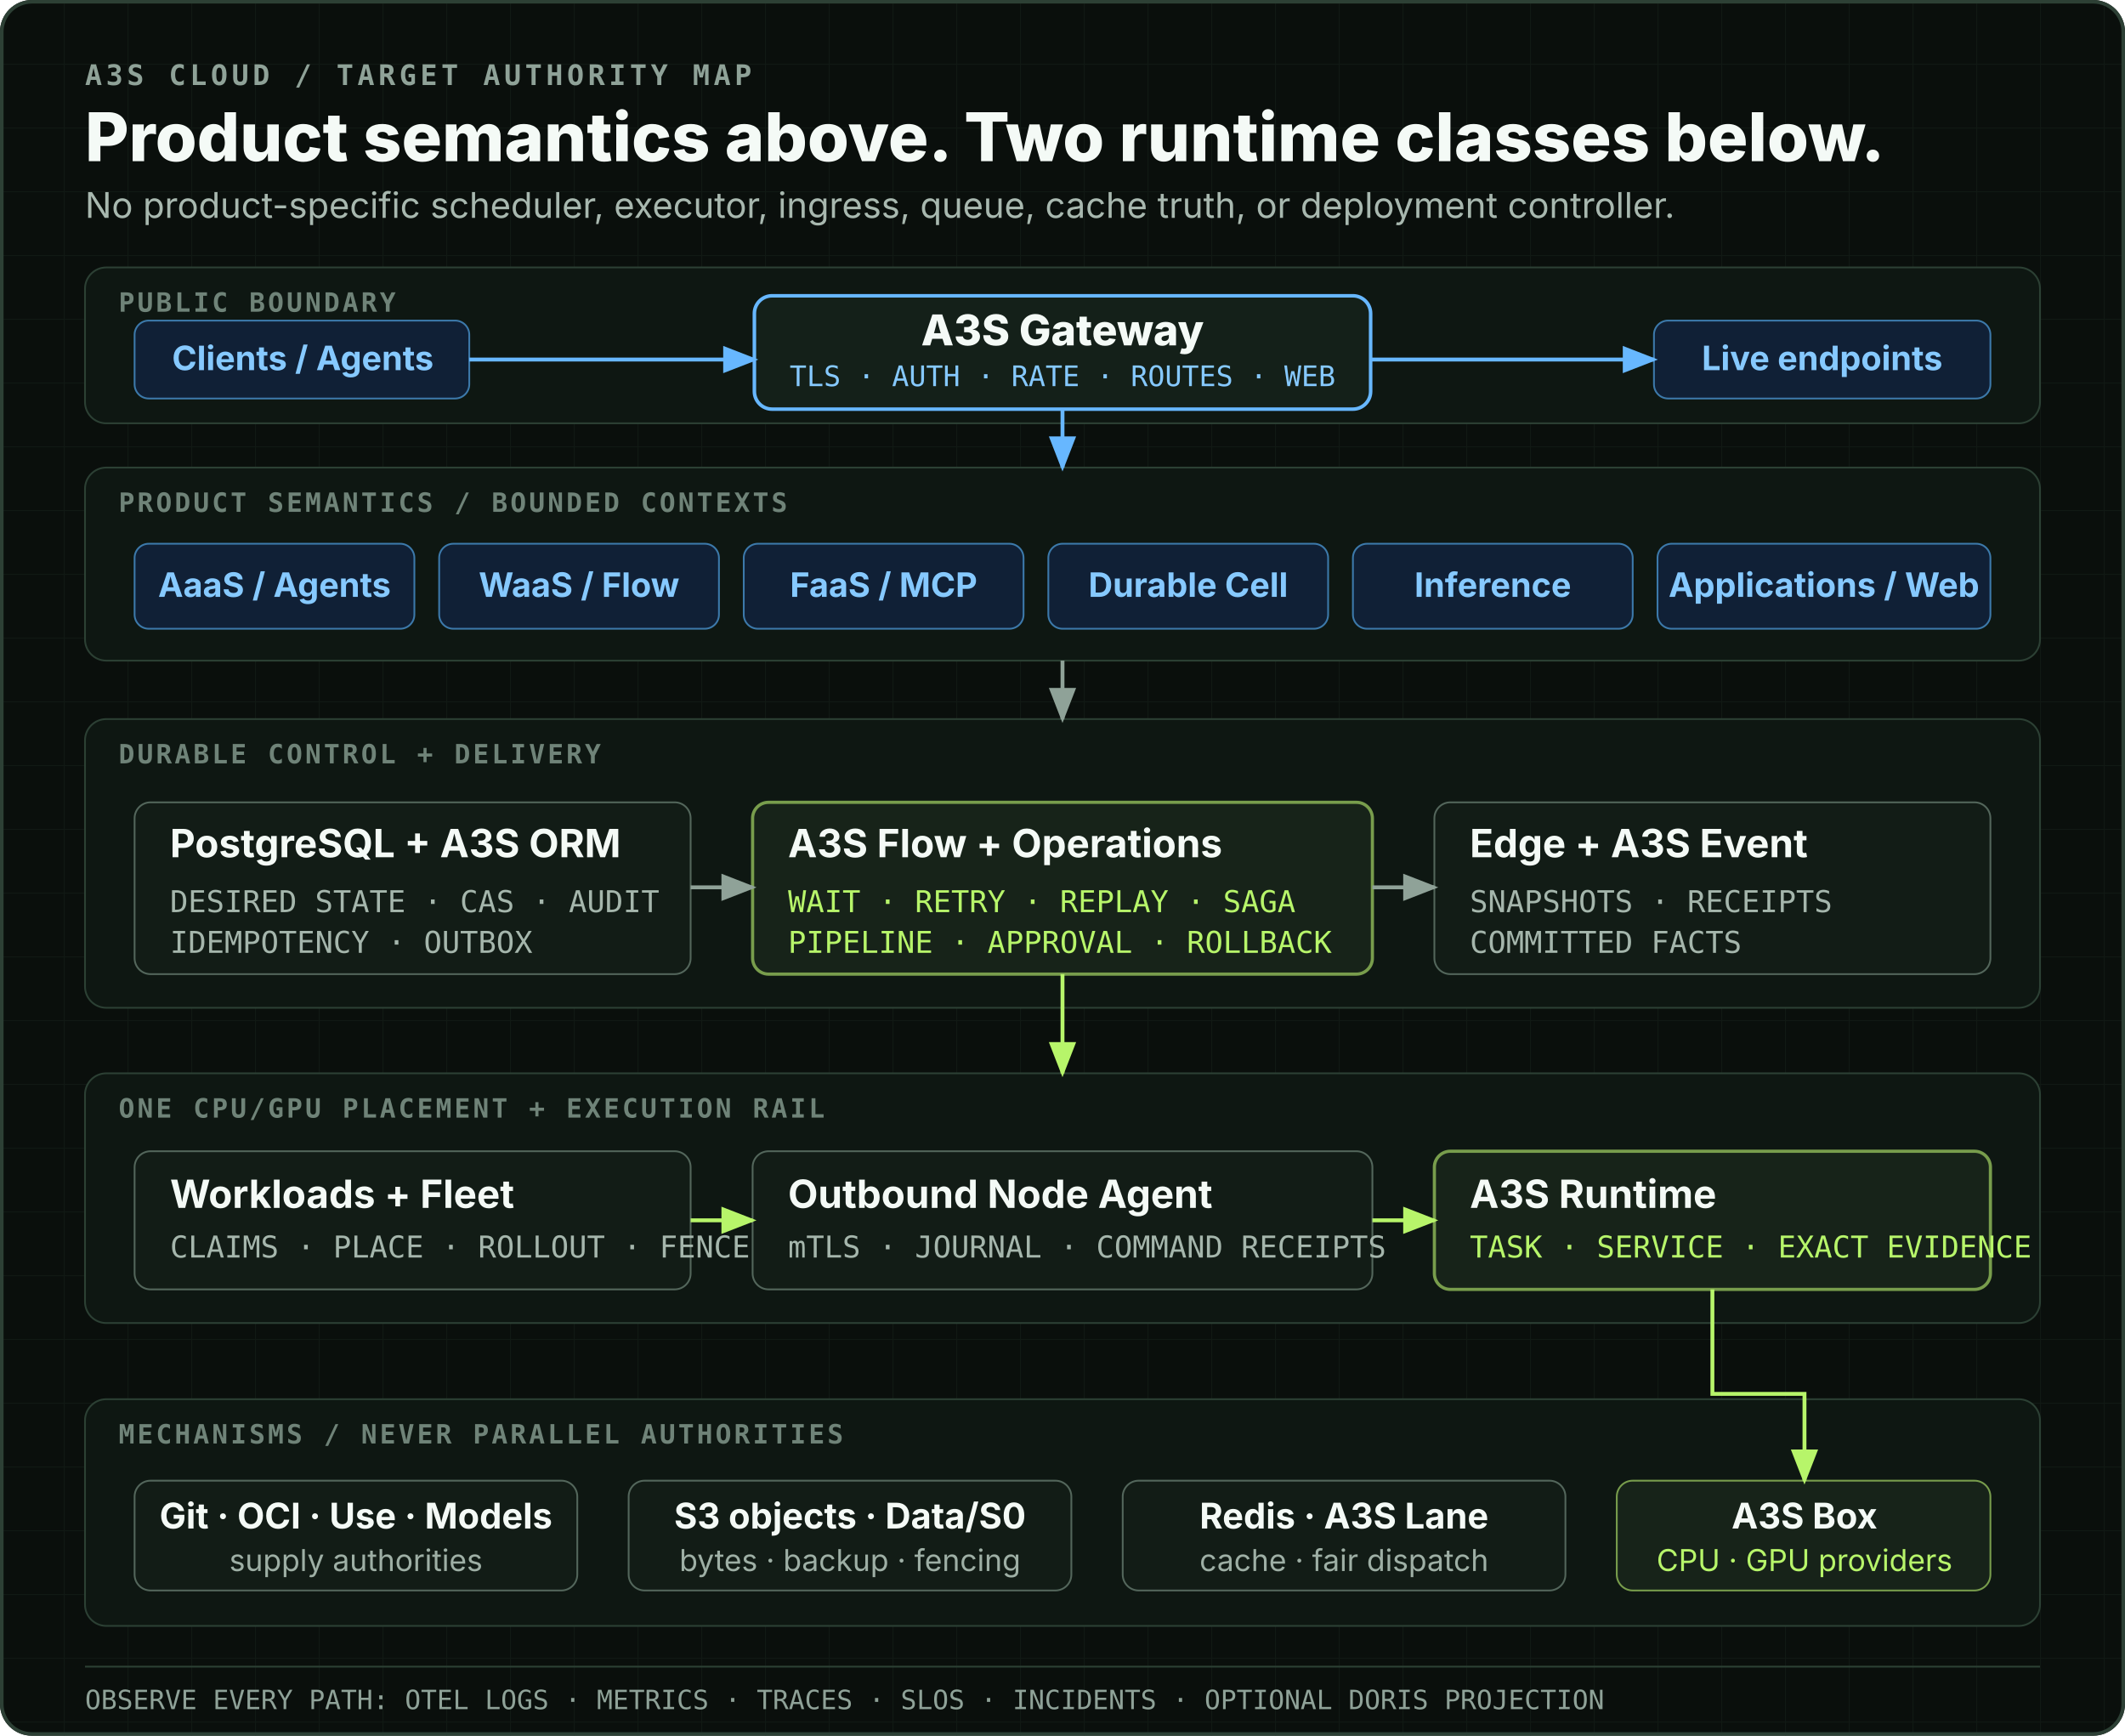
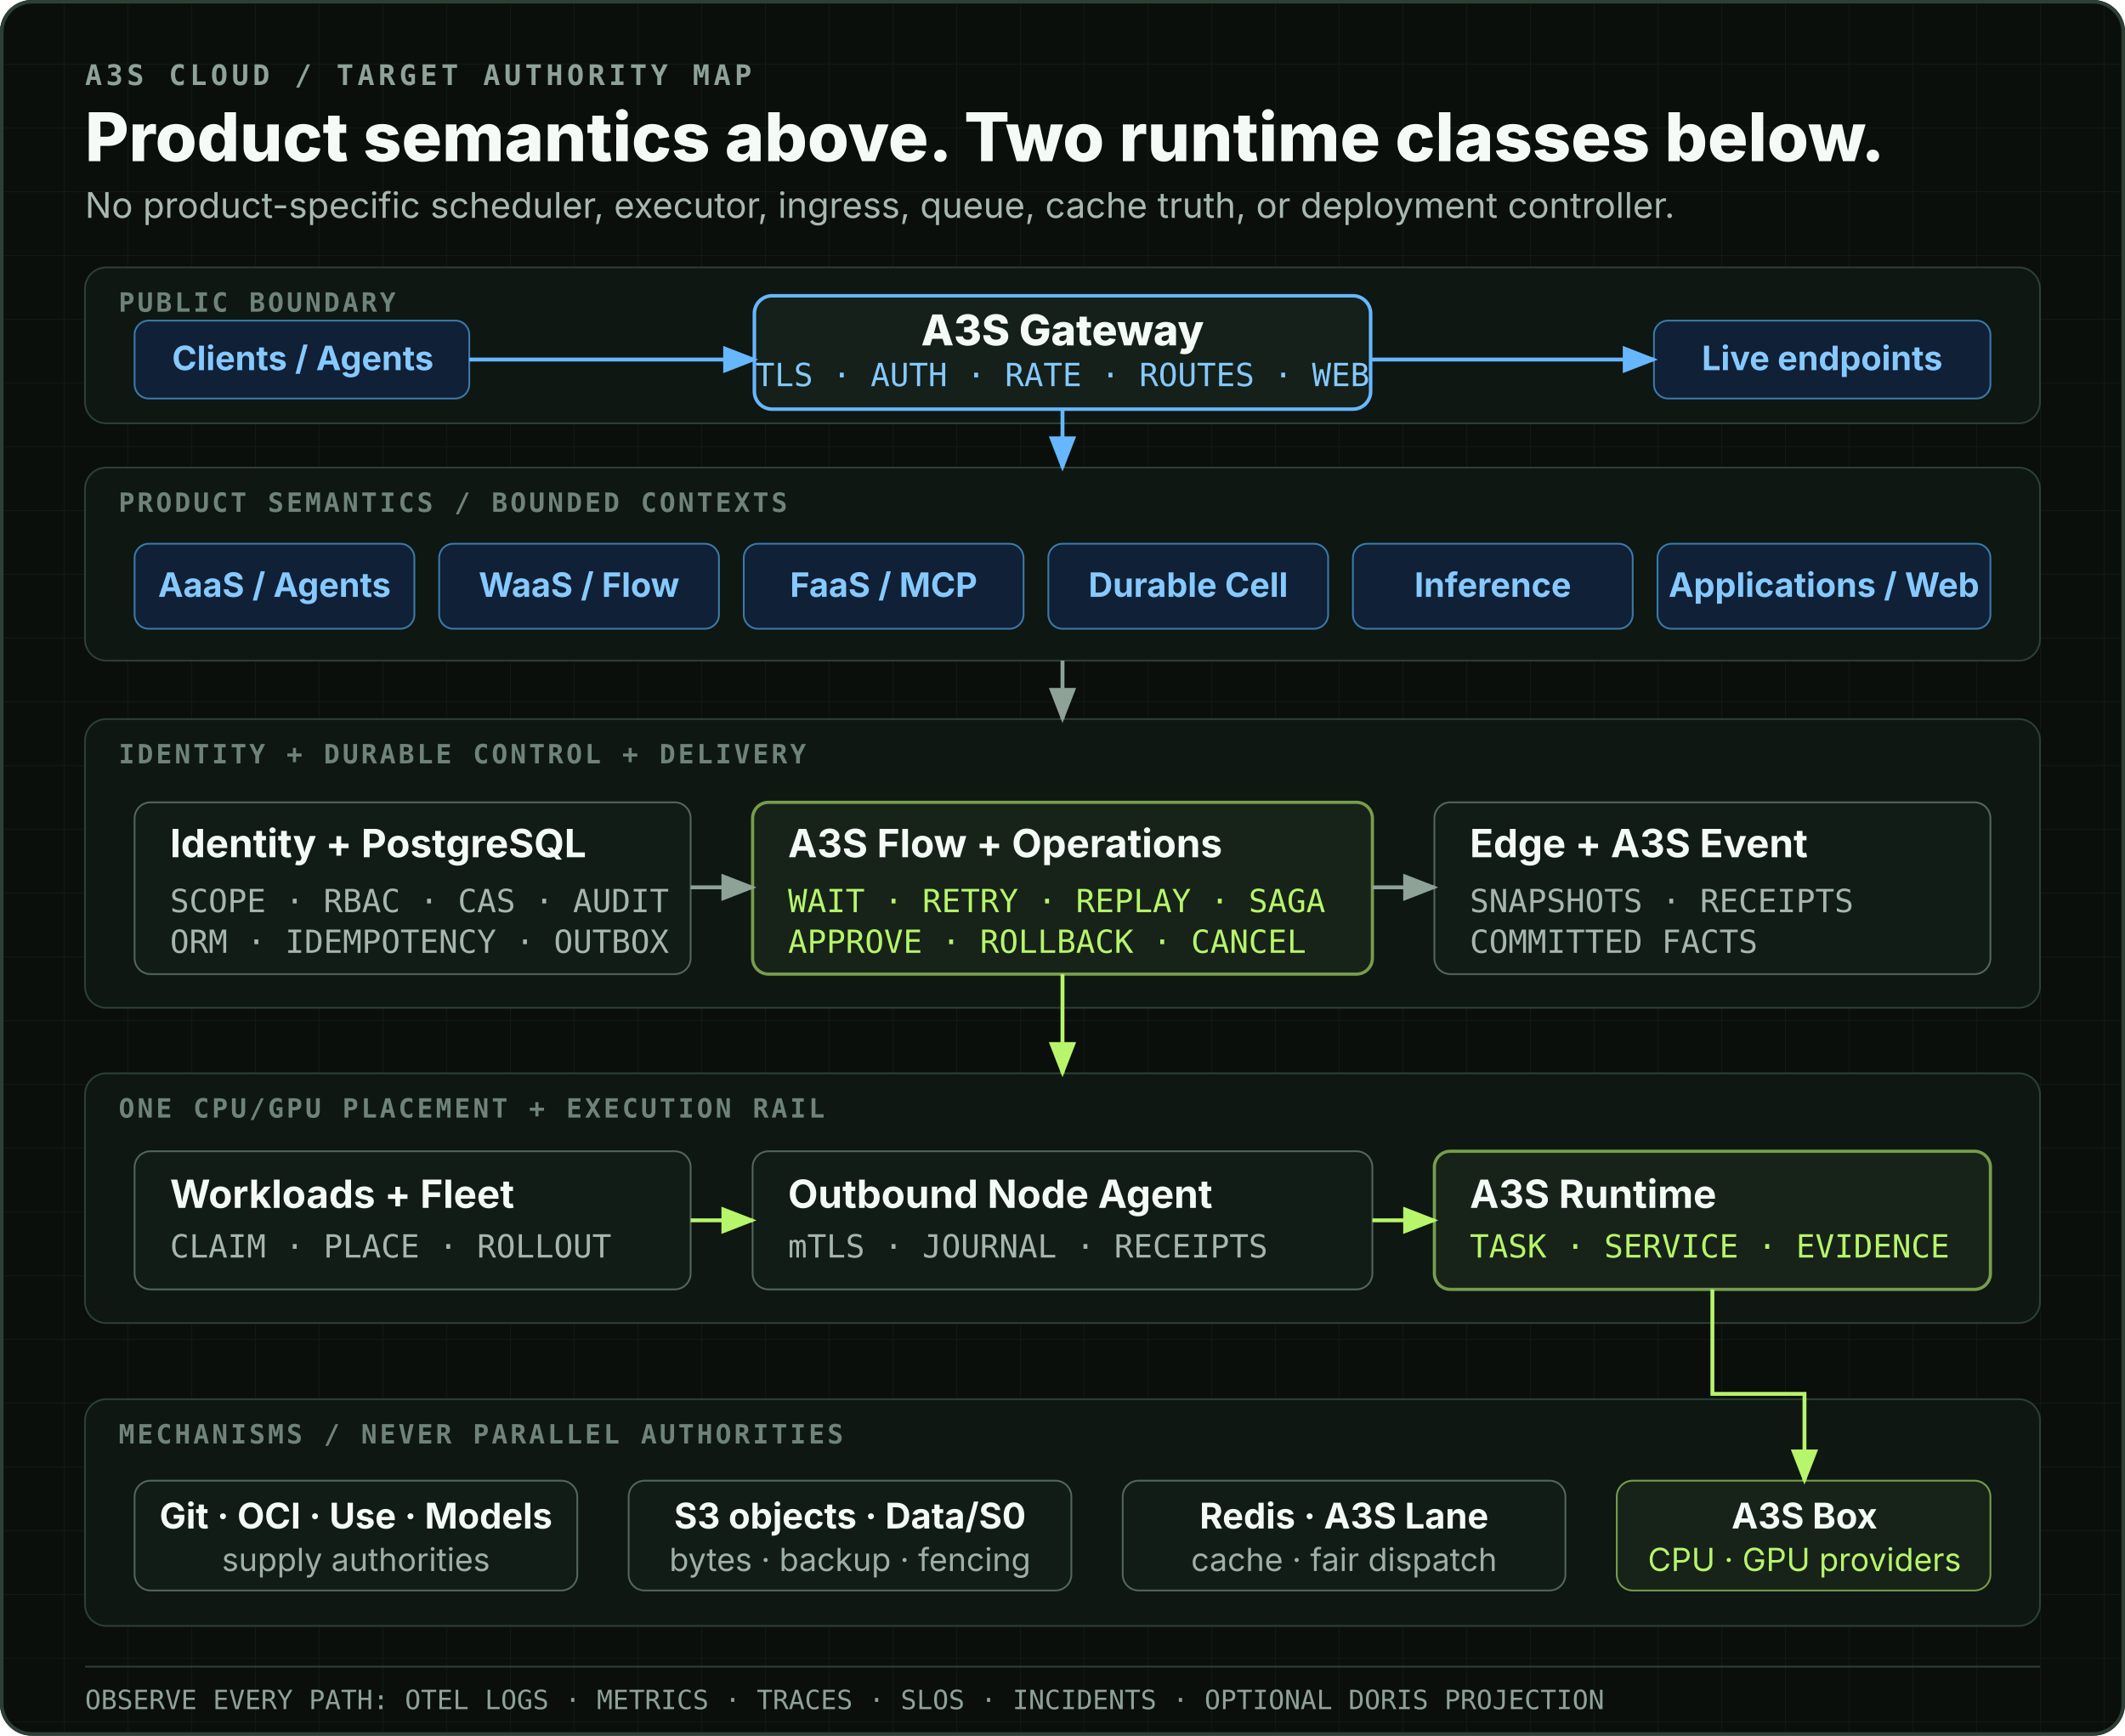
<svg xmlns="http://www.w3.org/2000/svg" width="1200" height="980" viewBox="0 0 1200 980" role="img" aria-labelledby="title desc">
  <defs>
    <marker id="arrow" markerWidth="9" markerHeight="7" refX="8" refY="3.5" orient="auto">
      <polygon points="0 0,9 3.5,0 7" fill="#8fa298" />
    </marker>
    <marker id="lime" markerWidth="9" markerHeight="7" refX="8" refY="3.5" orient="auto">
      <polygon points="0 0,9 3.5,0 7" fill="#b7f56a" />
    </marker>
    <marker id="blue" markerWidth="9" markerHeight="7" refX="8" refY="3.5" orient="auto">
      <polygon points="0 0,9 3.5,0 7" fill="#67b7ff" />
    </marker>
    <pattern id="grid" width="36" height="36" patternUnits="userSpaceOnUse">
      <path d="M36 0H0V36" fill="none" stroke="#203027" stroke-width="1" opacity=".32" />
    </pattern>
  </defs>
  <rect width="1200" height="980" rx="18" fill="#0a0f0c" />
  <rect width="1200" height="980" rx="18" fill="url(#grid)" />
  <rect x="1" y="1" width="1198" height="978" rx="17" fill="none" stroke="#2d4035" stroke-width="2" />
  <text x="48" y="48" fill="#8fa298" font-family="ui-monospace, SFMono-Regular, Menlo, Consolas, monospace" font-size="16" font-weight="700" letter-spacing="2.2">A3S CLOUD / TARGET AUTHORITY MAP</text>
  <text x="48" y="91" fill="#f4faf6" font-family="ui-sans-serif, system-ui, -apple-system, Segoe UI, sans-serif" font-size="38" font-weight="760">Product semantics above. Two runtime classes below.</text>
  <text x="48" y="123" fill="#a8b8af" font-family="ui-sans-serif, system-ui, -apple-system, Segoe UI, sans-serif" font-size="20">No product-specific scheduler, executor, ingress, queue, cache truth, or deployment controller.</text>
  <rect x="48" y="151" width="1104" height="88" rx="12" fill="#0e1712" stroke="#2c4034" />
  <text x="67" y="176" fill="#6f8378" font-family="ui-monospace, SFMono-Regular, Menlo, Consolas, monospace" font-size="15" font-weight="700" letter-spacing="1.5">PUBLIC BOUNDARY</text>
  <rect x="76" y="181" width="189" height="44" rx="8" fill="#102036" stroke="#3c79aa" />
  <text x="171" y="209" fill="#86c9ff" font-family="ui-sans-serif, system-ui, -apple-system, Segoe UI, sans-serif" font-size="19" font-weight="700" text-anchor="middle">Clients / Agents</text>
  <rect x="426" y="167" width="348" height="64" rx="10" fill="#142019" stroke="#67b7ff" stroke-width="2" />
  <text x="600" y="195" fill="#f4faf6" font-family="ui-sans-serif, system-ui, -apple-system, Segoe UI, sans-serif" font-size="24" font-weight="760" text-anchor="middle">A3S Gateway</text>
-   <text x="600" y="218" fill="#86c9ff" font-family="ui-monospace, SFMono-Regular, Menlo, Consolas, monospace" font-size="16" text-anchor="middle">TLS · AUTH · RATE · ROUTES · WEB</text>
+   <text x="600" y="218" fill="#86c9ff" font-family="ui-monospace, SFMono-Regular, Menlo, Consolas, monospace" font-size="18" text-anchor="middle">TLS · AUTH · RATE · ROUTES · WEB</text>
  <rect x="934" y="181" width="190" height="44" rx="8" fill="#102036" stroke="#3c79aa" />
  <text x="1029" y="209" fill="#86c9ff" font-family="ui-sans-serif, system-ui, -apple-system, Segoe UI, sans-serif" font-size="19" font-weight="700" text-anchor="middle">Live endpoints</text>
  <rect x="48" y="264" width="1104" height="109" rx="12" fill="#0e1712" stroke="#2c4034" />
  <text x="67" y="289" fill="#6f8378" font-family="ui-monospace, SFMono-Regular, Menlo, Consolas, monospace" font-size="15" font-weight="700" letter-spacing="1.5">PRODUCT SEMANTICS / BOUNDED CONTEXTS</text>
  <g font-family="ui-sans-serif, system-ui, -apple-system, Segoe UI, sans-serif" font-size="19" font-weight="700" text-anchor="middle">
    <rect x="76" y="307" width="158" height="48" rx="8" fill="#102036" stroke="#3c79aa" />
    <text x="155" y="337" fill="#86c9ff">AaaS / Agents</text>
    <rect x="248" y="307" width="158" height="48" rx="8" fill="#102036" stroke="#3c79aa" />
    <text x="327" y="337" fill="#86c9ff">WaaS / Flow</text>
    <rect x="420" y="307" width="158" height="48" rx="8" fill="#102036" stroke="#3c79aa" />
    <text x="499" y="337" fill="#86c9ff">FaaS / MCP</text>
    <rect x="592" y="307" width="158" height="48" rx="8" fill="#102036" stroke="#3c79aa" />
    <text x="671" y="337" fill="#86c9ff">Durable Cell</text>
    <rect x="764" y="307" width="158" height="48" rx="8" fill="#102036" stroke="#3c79aa" />
    <text x="843" y="337" fill="#86c9ff">Inference</text>
    <rect x="936" y="307" width="188" height="48" rx="8" fill="#102036" stroke="#3c79aa" />
    <text x="1030" y="337" fill="#86c9ff">Applications / Web</text>
  </g>
  <rect x="48" y="406" width="1104" height="163" rx="12" fill="#0e1712" stroke="#2c4034" />
-   <text x="67" y="431" fill="#6f8378" font-family="ui-monospace, SFMono-Regular, Menlo, Consolas, monospace" font-size="15" font-weight="700" letter-spacing="1.5">DURABLE CONTROL + DELIVERY</text>
+   <text x="67" y="431" fill="#6f8378" font-family="ui-monospace, SFMono-Regular, Menlo, Consolas, monospace" font-size="15" font-weight="700" letter-spacing="1.5">IDENTITY + DURABLE CONTROL + DELIVERY</text>
  <rect x="76" y="453" width="314" height="97" rx="9" fill="#121c16" stroke="#53665b" />
-   <text x="96" y="484" fill="#f4faf6" font-family="ui-sans-serif, system-ui, -apple-system, Segoe UI, sans-serif" font-size="22" font-weight="740">PostgreSQL + A3S ORM</text>
-   <text x="96" y="515" fill="#a5b6ac" font-family="ui-monospace, SFMono-Regular, Menlo, Consolas, monospace" font-size="17">DESIRED STATE · CAS · AUDIT</text>
-   <text x="96" y="538" fill="#a5b6ac" font-family="ui-monospace, SFMono-Regular, Menlo, Consolas, monospace" font-size="17">IDEMPOTENCY · OUTBOX</text>
+   <text x="96" y="484" fill="#f4faf6" font-family="ui-sans-serif, system-ui, -apple-system, Segoe UI, sans-serif" font-size="22" font-weight="740">Identity + PostgreSQL</text>
+   <text x="96" y="515" fill="#a5b6ac" font-family="ui-monospace, SFMono-Regular, Menlo, Consolas, monospace" font-size="18">SCOPE · RBAC · CAS · AUDIT</text>
+   <text x="96" y="538" fill="#a5b6ac" font-family="ui-monospace, SFMono-Regular, Menlo, Consolas, monospace" font-size="18">ORM · IDEMPOTENCY · OUTBOX</text>
  <rect x="425" y="453" width="350" height="97" rx="9" fill="#172319" stroke="#789d4c" stroke-width="1.8" />
  <text x="445" y="484" fill="#f4faf6" font-family="ui-sans-serif, system-ui, -apple-system, Segoe UI, sans-serif" font-size="22" font-weight="740">A3S Flow + Operations</text>
-   <text x="445" y="515" fill="#b7f56a" font-family="ui-monospace, SFMono-Regular, Menlo, Consolas, monospace" font-size="17">WAIT · RETRY · REPLAY · SAGA</text>
-   <text x="445" y="538" fill="#b7f56a" font-family="ui-monospace, SFMono-Regular, Menlo, Consolas, monospace" font-size="17">PIPELINE · APPROVAL · ROLLBACK</text>
+   <text x="445" y="515" fill="#b7f56a" font-family="ui-monospace, SFMono-Regular, Menlo, Consolas, monospace" font-size="18">WAIT · RETRY · REPLAY · SAGA</text>
+   <text x="445" y="538" fill="#b7f56a" font-family="ui-monospace, SFMono-Regular, Menlo, Consolas, monospace" font-size="18">APPROVE · ROLLBACK · CANCEL</text>
  <rect x="810" y="453" width="314" height="97" rx="9" fill="#121c16" stroke="#53665b" />
  <text x="830" y="484" fill="#f4faf6" font-family="ui-sans-serif, system-ui, -apple-system, Segoe UI, sans-serif" font-size="22" font-weight="740">Edge + A3S Event</text>
-   <text x="830" y="515" fill="#a5b6ac" font-family="ui-monospace, SFMono-Regular, Menlo, Consolas, monospace" font-size="17">SNAPSHOTS · RECEIPTS</text>
-   <text x="830" y="538" fill="#a5b6ac" font-family="ui-monospace, SFMono-Regular, Menlo, Consolas, monospace" font-size="17">COMMITTED FACTS</text>
+   <text x="830" y="515" fill="#a5b6ac" font-family="ui-monospace, SFMono-Regular, Menlo, Consolas, monospace" font-size="18">SNAPSHOTS · RECEIPTS</text>
+   <text x="830" y="538" fill="#a5b6ac" font-family="ui-monospace, SFMono-Regular, Menlo, Consolas, monospace" font-size="18">COMMITTED FACTS</text>
  <rect x="48" y="606" width="1104" height="141" rx="12" fill="#0e1712" stroke="#2c4034" />
  <text x="67" y="631" fill="#6f8378" font-family="ui-monospace, SFMono-Regular, Menlo, Consolas, monospace" font-size="15" font-weight="700" letter-spacing="1.5">ONE CPU/GPU PLACEMENT + EXECUTION RAIL</text>
  <g font-family="ui-sans-serif, system-ui, -apple-system, Segoe UI, sans-serif">
    <rect x="76" y="650" width="314" height="78" rx="9" fill="#121c16" stroke="#53665b" />
    <text x="96" y="682" fill="#f4faf6" font-size="22" font-weight="740">Workloads + Fleet</text>
-     <text x="96" y="710" fill="#a5b6ac" font-family="ui-monospace, SFMono-Regular, Menlo, Consolas, monospace" font-size="17">CLAIMS · PLACE · ROLLOUT · FENCE</text>
+     <text x="96" y="710" fill="#a5b6ac" font-family="ui-monospace, SFMono-Regular, Menlo, Consolas, monospace" font-size="18">CLAIM · PLACE · ROLLOUT</text>
    <rect x="425" y="650" width="350" height="78" rx="9" fill="#121c16" stroke="#53665b" />
    <text x="445" y="682" fill="#f4faf6" font-size="22" font-weight="740">Outbound Node Agent</text>
-     <text x="445" y="710" fill="#a5b6ac" font-family="ui-monospace, SFMono-Regular, Menlo, Consolas, monospace" font-size="17">mTLS · JOURNAL · COMMAND RECEIPTS</text>
+     <text x="445" y="710" fill="#a5b6ac" font-family="ui-monospace, SFMono-Regular, Menlo, Consolas, monospace" font-size="18">mTLS · JOURNAL · RECEIPTS</text>
    <rect x="810" y="650" width="314" height="78" rx="9" fill="#172319" stroke="#789d4c" stroke-width="1.8" />
    <text x="830" y="682" fill="#f4faf6" font-size="22" font-weight="740">A3S Runtime</text>
-     <text x="830" y="710" fill="#b7f56a" font-family="ui-monospace, SFMono-Regular, Menlo, Consolas, monospace" font-size="17">TASK · SERVICE · EXACT EVIDENCE</text>
+     <text x="830" y="710" fill="#b7f56a" font-family="ui-monospace, SFMono-Regular, Menlo, Consolas, monospace" font-size="18">TASK · SERVICE · EVIDENCE</text>
  </g>
  <rect x="48" y="790" width="1104" height="128" rx="12" fill="#0e1712" stroke="#2c4034" />
  <text x="67" y="815" fill="#6f8378" font-family="ui-monospace, SFMono-Regular, Menlo, Consolas, monospace" font-size="15" font-weight="700" letter-spacing="1.5">MECHANISMS / NEVER PARALLEL AUTHORITIES</text>
  <g font-family="ui-sans-serif, system-ui, -apple-system, Segoe UI, sans-serif" text-anchor="middle">
    <rect x="76" y="836" width="250" height="62" rx="9" fill="#121c16" stroke="#53665b" />
    <text x="201" y="863" fill="#f4faf6" font-size="20" font-weight="740">Git · OCI · Use · Models</text>
-     <text x="201" y="887" fill="#9eafa5" font-size="17">supply authorities</text>
+     <text x="201" y="887" fill="#9eafa5" font-size="18">supply authorities</text>
    <rect x="355" y="836" width="250" height="62" rx="9" fill="#121c16" stroke="#53665b" />
    <text x="480" y="863" fill="#f4faf6" font-size="20" font-weight="740">S3 objects · Data/S0</text>
-     <text x="480" y="887" fill="#9eafa5" font-size="17">bytes · backup · fencing</text>
+     <text x="480" y="887" fill="#9eafa5" font-size="18">bytes · backup · fencing</text>
    <rect x="634" y="836" width="250" height="62" rx="9" fill="#121c16" stroke="#53665b" />
    <text x="759" y="863" fill="#f4faf6" font-size="20" font-weight="740">Redis · A3S Lane</text>
-     <text x="759" y="887" fill="#9eafa5" font-size="17">cache · fair dispatch</text>
+     <text x="759" y="887" fill="#9eafa5" font-size="18">cache · fair dispatch</text>
    <rect x="913" y="836" width="211" height="62" rx="9" fill="#172319" stroke="#789d4c" />
    <text x="1019" y="863" fill="#f4faf6" font-size="20" font-weight="740">A3S Box</text>
-     <text x="1019" y="887" fill="#b7f56a" font-size="17">CPU · GPU providers</text>
+     <text x="1019" y="887" fill="#b7f56a" font-size="18">CPU · GPU providers</text>
  </g>
  <path d="M265 203H426" fill="none" stroke="#67b7ff" stroke-width="2.2" marker-end="url(#blue)" />
  <path d="M774 203H934" fill="none" stroke="#67b7ff" stroke-width="2.2" marker-end="url(#blue)" />
  <path d="M600 231V264" fill="none" stroke="#67b7ff" stroke-width="2.2" marker-end="url(#blue)" />
  <path d="M600 373V406" fill="none" stroke="#8fa298" stroke-width="2.2" marker-end="url(#arrow)" />
  <path d="M390 501H425" fill="none" stroke="#8fa298" stroke-width="2.2" marker-end="url(#arrow)" />
  <path d="M775 501H810" fill="none" stroke="#8fa298" stroke-width="2.2" marker-end="url(#arrow)" />
  <path d="M600 550V606" fill="none" stroke="#b7f56a" stroke-width="2.2" marker-end="url(#lime)" />
  <path d="M390 689H425" fill="none" stroke="#b7f56a" stroke-width="2.2" marker-end="url(#lime)" />
  <path d="M775 689H810" fill="none" stroke="#b7f56a" stroke-width="2.2" marker-end="url(#lime)" />
  <path d="M967 728V787H1019V836" fill="none" stroke="#b7f56a" stroke-width="2.2" marker-end="url(#lime)" />
  <line x1="48" y1="941" x2="1152" y2="941" stroke="#2c4034" />
  <text x="48" y="965" fill="#8fa298" font-family="ui-monospace, SFMono-Regular, Menlo, Consolas, monospace" font-size="15">OBSERVE EVERY PATH: OTEL LOGS · METRICS · TRACES · SLOS · INCIDENTS · OPTIONAL DORIS PROJECTION</text>
</svg>
